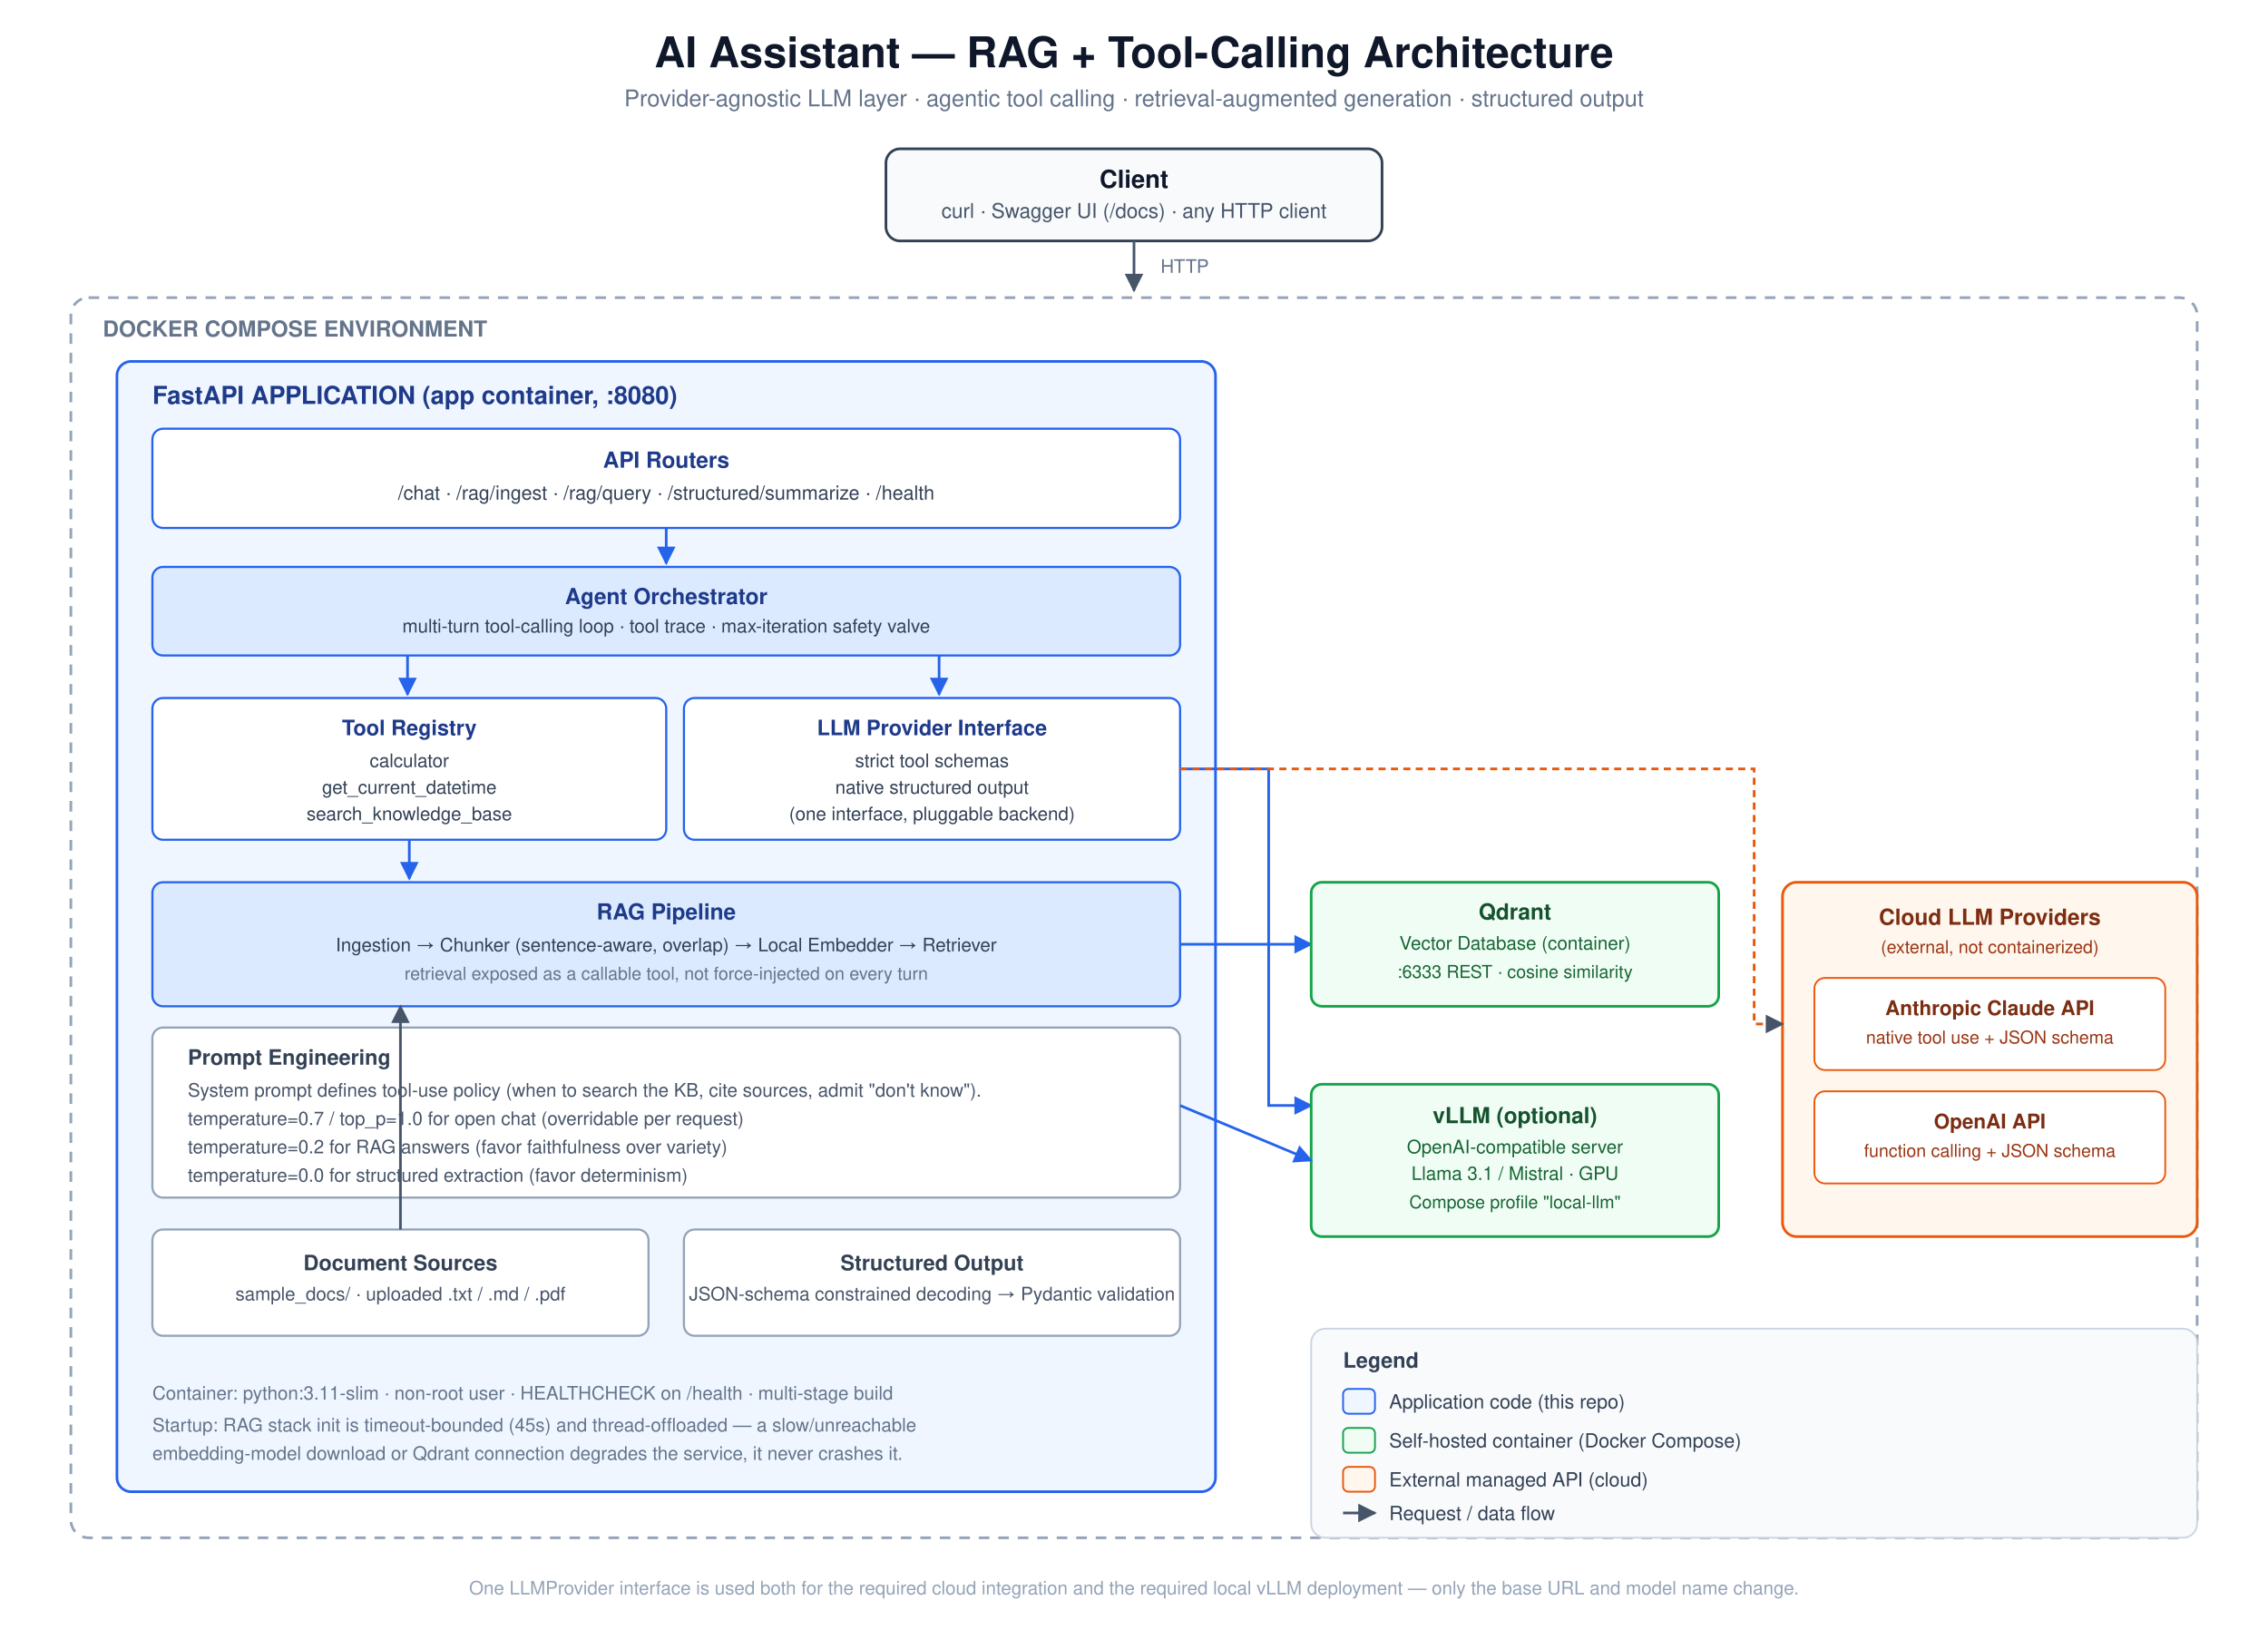
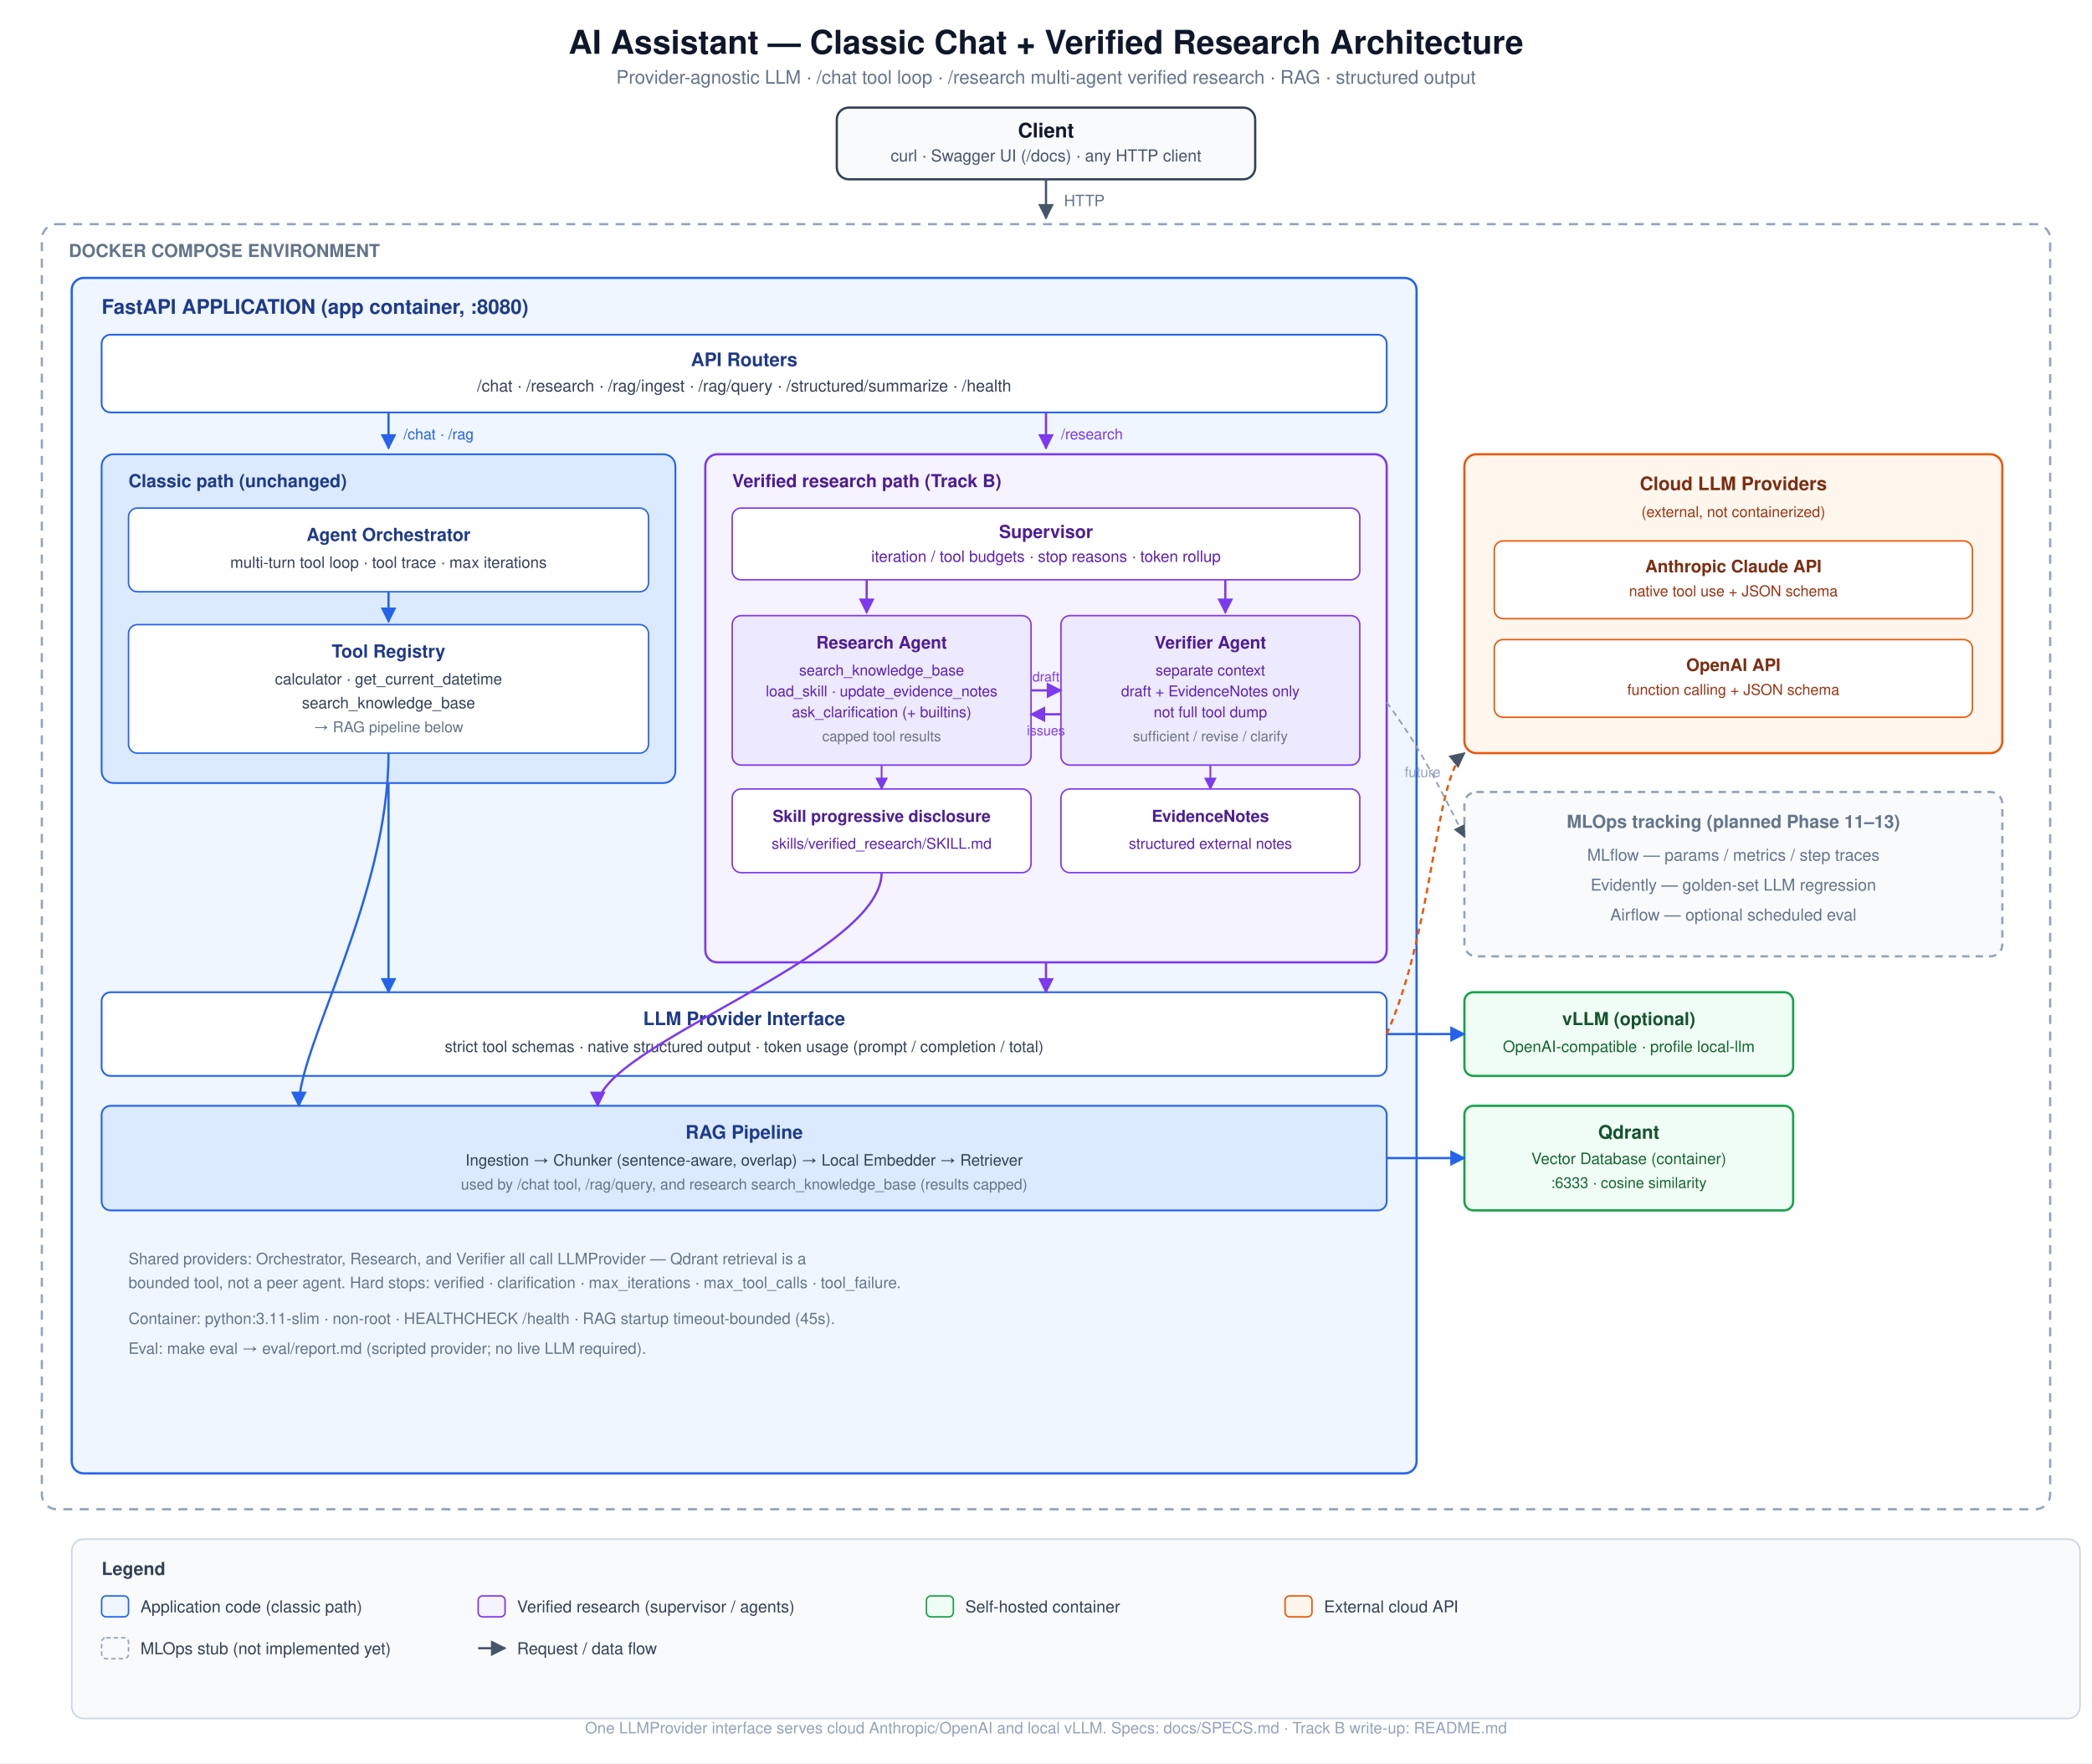
- <svg xmlns="http://www.w3.org/2000/svg" viewBox="0 0 1280 920" font-family="'Segoe UI', Helvetica, Arial, sans-serif">
+ <svg xmlns="http://www.w3.org/2000/svg" viewBox="0 0 1400 1180" font-family="'Segoe UI', Helvetica, Arial, sans-serif">
  <defs>
    <marker id="arrow" viewBox="0 0 10 10" refX="9" refY="5" markerWidth="7" markerHeight="7" orient="auto-start-reverse">
      <path d="M0,0 L10,5 L0,10 z" fill="#475569" />
    </marker>
    <marker id="arrowBlue" viewBox="0 0 10 10" refX="9" refY="5" markerWidth="7" markerHeight="7" orient="auto-start-reverse">
      <path d="M0,0 L10,5 L0,10 z" fill="#2563eb" />
    </marker>
+     <marker id="arrowPurple" viewBox="0 0 10 10" refX="9" refY="5" markerWidth="7" markerHeight="7" orient="auto-start-reverse">
+       <path d="M0,0 L10,5 L0,10 z" fill="#7c3aed" />
+     </marker>
  </defs>
-   <rect x="0" y="0" width="1280" height="920" fill="#ffffff" />
-   <text x="640" y="38" text-anchor="middle" font-size="24" font-weight="700" fill="#0f172a">AI Assistant — RAG + Tool-Calling Architecture</text>
-   <text x="640" y="60" text-anchor="middle" font-size="13" fill="#64748b">Provider-agnostic LLM layer · agentic tool calling · retrieval-augmented generation · structured output</text>
-   <rect x="500" y="84" width="280" height="52" rx="8" fill="#f8fafc" stroke="#334155" stroke-width="1.5" />
-   <text x="640" y="106" text-anchor="middle" font-size="14" font-weight="600" fill="#0f172a">Client</text>
-   <text x="640" y="123" text-anchor="middle" font-size="11.5" fill="#475569">curl · Swagger UI (/docs) · any HTTP client</text>
-   <line x1="640" y1="136" x2="640" y2="164" stroke="#475569" stroke-width="1.5" marker-end="url(#arrow)" />
-   <text x="655" y="154" font-size="10.5" fill="#64748b">HTTP</text>
-   <rect x="40" y="168" width="1200" height="700" rx="10" fill="none" stroke="#94a3b8" stroke-width="1.5" stroke-dasharray="6,5" />
-   <text x="58" y="190" font-size="12.5" font-weight="700" fill="#64748b">DOCKER COMPOSE ENVIRONMENT</text>
-   <rect x="66" y="204" width="620" height="638" rx="8" fill="#eff6ff" stroke="#2563eb" stroke-width="1.5" />
-   <text x="86" y="228" font-size="14" font-weight="700" fill="#1e3a8a">FastAPI APPLICATION  (app container, :8080)</text>
-   <rect x="86" y="242" width="580" height="56" rx="6" fill="#ffffff" stroke="#2563eb" stroke-width="1.2" />
-   <text x="376" y="264" text-anchor="middle" font-size="12.5" font-weight="600" fill="#1e3a8a">API Routers</text>
-   <text x="376" y="282" text-anchor="middle" font-size="11" fill="#334155">/chat · /rag/ingest · /rag/query · /structured/summarize · /health</text>
-   <line x1="376" y1="298" x2="376" y2="318" stroke="#2563eb" stroke-width="1.5" marker-end="url(#arrowBlue)" />
-   <rect x="86" y="320" width="580" height="50" rx="6" fill="#dbeafe" stroke="#2563eb" stroke-width="1.2" />
-   <text x="376" y="341" text-anchor="middle" font-size="12.5" font-weight="700" fill="#1e3a8a">Agent Orchestrator</text>
-   <text x="376" y="357" text-anchor="middle" font-size="10.5" fill="#334155">multi-turn tool-calling loop · tool trace · max-iteration safety valve</text>
-   <line x1="230" y1="370" x2="230" y2="392" stroke="#2563eb" stroke-width="1.5" marker-end="url(#arrowBlue)" />
-   <line x1="530" y1="370" x2="530" y2="392" stroke="#2563eb" stroke-width="1.5" marker-end="url(#arrowBlue)" />
-   <rect x="86" y="394" width="290" height="80" rx="6" fill="#ffffff" stroke="#2563eb" stroke-width="1.2" />
-   <text x="231" y="415" text-anchor="middle" font-size="12" font-weight="600" fill="#1e3a8a">Tool Registry</text>
-   <text x="231" y="433" text-anchor="middle" font-size="10.5" fill="#334155">calculator</text>
-   <text x="231" y="448" text-anchor="middle" font-size="10.5" fill="#334155">get_current_datetime</text>
-   <text x="231" y="463" text-anchor="middle" font-size="10.5" fill="#334155">search_knowledge_base</text>
-   <rect x="386" y="394" width="280" height="80" rx="6" fill="#ffffff" stroke="#2563eb" stroke-width="1.2" />
-   <text x="526" y="415" text-anchor="middle" font-size="12" font-weight="600" fill="#1e3a8a">LLM Provider Interface</text>
-   <text x="526" y="433" text-anchor="middle" font-size="10.5" fill="#334155">strict tool schemas</text>
-   <text x="526" y="448" text-anchor="middle" font-size="10.5" fill="#334155">native structured output</text>
-   <text x="526" y="463" text-anchor="middle" font-size="10.5" fill="#334155">(one interface, pluggable backend)</text>
-   <line x1="231" y1="474" x2="231" y2="496" stroke="#2563eb" stroke-width="1.5" marker-end="url(#arrowBlue)" />
-   <rect x="86" y="498" width="580" height="70" rx="6" fill="#dbeafe" stroke="#2563eb" stroke-width="1.2" />
-   <text x="376" y="519" text-anchor="middle" font-size="12.5" font-weight="700" fill="#1e3a8a">RAG Pipeline</text>
-   <text x="376" y="537" text-anchor="middle" font-size="10.5" fill="#334155">Ingestion  →  Chunker (sentence-aware, overlap)  →  Local Embedder  →  Retriever</text>
-   <text x="376" y="553" text-anchor="middle" font-size="10" fill="#64748b">retrieval exposed as a callable tool, not force-injected on every turn</text>
-   <line x1="666" y1="533" x2="740" y2="533" stroke="#2563eb" stroke-width="1.5" marker-end="url(#arrowBlue)" />
-   <path d="M666,434 h50 v190 h24" fill="none" stroke="#2563eb" stroke-width="1.5" marker-end="url(#arrowBlue)" />
-   <rect x="86" y="580" width="580" height="96" rx="6" fill="#ffffff" stroke="#94a3b8" stroke-width="1.2" />
-   <text x="106" y="601" font-size="12" font-weight="700" fill="#334155">Prompt Engineering</text>
-   <text x="106" y="619" font-size="10.5" fill="#475569">System prompt defines tool-use policy (when to search the KB, cite sources, admit "don't know").</text>
-   <text x="106" y="635" font-size="10.5" fill="#475569">temperature=0.7 / top_p=1.0 for open chat (overridable per request)</text>
-   <text x="106" y="651" font-size="10.5" fill="#475569">temperature=0.2 for RAG answers (favor faithfulness over variety)</text>
-   <text x="106" y="667" font-size="10.5" fill="#475569">temperature=0.0 for structured extraction (favor determinism)</text>
-   <rect x="86" y="694" width="280" height="60" rx="6" fill="#ffffff" stroke="#94a3b8" stroke-width="1.2" />
-   <text x="226" y="717" text-anchor="middle" font-size="12" font-weight="600" fill="#334155">Document Sources</text>
-   <text x="226" y="734" text-anchor="middle" font-size="10.5" fill="#475569">sample_docs/ · uploaded .txt / .md / .pdf</text>
-   <line x1="226" y1="694" x2="226" y2="568" stroke="#475569" stroke-width="1.5" marker-end="url(#arrow)" />
-   <rect x="386" y="694" width="280" height="60" rx="6" fill="#ffffff" stroke="#94a3b8" stroke-width="1.2" />
-   <text x="526" y="717" text-anchor="middle" font-size="12" font-weight="600" fill="#334155">Structured Output</text>
-   <text x="526" y="734" text-anchor="middle" font-size="10.5" fill="#475569">JSON-schema constrained decoding → Pydantic validation</text>
-   <text x="86" y="790" font-size="10.5" fill="#64748b">Container: python:3.11-slim · non-root user · HEALTHCHECK on /health · multi-stage build</text>
-   <text x="86" y="808" font-size="10.5" fill="#64748b">Startup: RAG stack init is timeout-bounded (45s) and thread-offloaded — a slow/unreachable</text>
-   <text x="86" y="824" font-size="10.5" fill="#64748b">embedding-model download or Qdrant connection degrades the service, it never crashes it.</text>
-   <rect x="740" y="498" width="230" height="70" rx="6" fill="#f0fdf4" stroke="#16a34a" stroke-width="1.5" />
-   <text x="855" y="519" text-anchor="middle" font-size="12.5" font-weight="700" fill="#14532d">Qdrant</text>
-   <text x="855" y="536" text-anchor="middle" font-size="10.5" fill="#166534">Vector Database (container)</text>
-   <text x="855" y="552" text-anchor="middle" font-size="10" fill="#166534">:6333 REST · cosine similarity</text>
-   <rect x="740" y="612" width="230" height="86" rx="6" fill="#f0fdf4" stroke="#16a34a" stroke-width="1.5" />
-   <text x="855" y="634" text-anchor="middle" font-size="12.5" font-weight="700" fill="#14532d">vLLM (optional)</text>
-   <text x="855" y="651" text-anchor="middle" font-size="10.5" fill="#166534">OpenAI-compatible server</text>
-   <text x="855" y="666" text-anchor="middle" font-size="10.5" fill="#166534">Llama 3.1 / Mistral · GPU</text>
-   <text x="855" y="682" text-anchor="middle" font-size="10" fill="#166534">Compose profile "local-llm"</text>
-   <line x1="666" y1="624" x2="740" y2="655" stroke="#2563eb" stroke-width="1.5" marker-end="url(#arrowBlue)" />
-   <rect x="1006" y="498" width="234" height="200" rx="8" fill="#fff7ed" stroke="#ea580c" stroke-width="1.5" />
-   <text x="1123" y="522" text-anchor="middle" font-size="12.5" font-weight="700" fill="#7c2d12">Cloud LLM Providers</text>
-   <text x="1123" y="538" text-anchor="middle" font-size="10" fill="#9a3412">(external, not containerized)</text>
-   <rect x="1024" y="552" width="198" height="52" rx="6" fill="#ffffff" stroke="#ea580c" stroke-width="1" />
-   <text x="1123" y="573" text-anchor="middle" font-size="11.5" font-weight="600" fill="#7c2d12">Anthropic Claude API</text>
-   <text x="1123" y="589" text-anchor="middle" font-size="10" fill="#9a3412">native tool use + JSON schema</text>
-   <rect x="1024" y="616" width="198" height="52" rx="6" fill="#ffffff" stroke="#ea580c" stroke-width="1" />
-   <text x="1123" y="637" text-anchor="middle" font-size="11.5" font-weight="600" fill="#7c2d12">OpenAI API</text>
-   <text x="1123" y="653" text-anchor="middle" font-size="10" fill="#9a3412">function calling + JSON schema</text>
-   <path d="M666,434 h324 v144 h16" fill="none" stroke="#ea580c" stroke-width="1.5" stroke-dasharray="4,3" marker-end="url(#arrow)" />
-   <rect x="740" y="750" width="500" height="118" rx="8" fill="#f8fafc" stroke="#cbd5e1" stroke-width="1" />
-   <text x="758" y="772" font-size="12" font-weight="700" fill="#334155">Legend</text>
-   <rect x="758" y="784" width="18" height="14" rx="3" fill="#eff6ff" stroke="#2563eb" />
-   <text x="784" y="795" font-size="11" fill="#334155">Application code (this repo)</text>
-   <rect x="758" y="806" width="18" height="14" rx="3" fill="#f0fdf4" stroke="#16a34a" />
-   <text x="784" y="817" font-size="11" fill="#334155">Self-hosted container (Docker Compose)</text>
-   <rect x="758" y="828" width="18" height="14" rx="3" fill="#fff7ed" stroke="#ea580c" />
-   <text x="784" y="839" font-size="11" fill="#334155">External managed API (cloud)</text>
-   <line x1="758" y1="854" x2="776" y2="854" stroke="#475569" stroke-width="1.5" marker-end="url(#arrow)" />
-   <text x="784" y="858" font-size="11" fill="#334155">Request / data flow</text>
-   <text x="640" y="900" text-anchor="middle" font-size="10.5" fill="#94a3b8">One LLMProvider interface is used both for the required cloud integration and the required local vLLM deployment — only the base URL and model name change.</text>
+   <rect x="0" y="0" width="1400" height="1180" fill="#ffffff" />
+   <text x="700" y="36" text-anchor="middle" font-size="22" font-weight="700" fill="#0f172a">AI Assistant — Classic Chat + Verified Research Architecture</text>
+   <text x="700" y="56" text-anchor="middle" font-size="12.5" fill="#64748b">Provider-agnostic LLM · /chat tool loop · /research multi-agent verified research · RAG · structured output</text>
+   <rect x="560" y="72" width="280" height="48" rx="8" fill="#f8fafc" stroke="#334155" stroke-width="1.5" />
+   <text x="700" y="92" text-anchor="middle" font-size="13.5" font-weight="600" fill="#0f172a">Client</text>
+   <text x="700" y="108" text-anchor="middle" font-size="11" fill="#475569">curl · Swagger UI (/docs) · any HTTP client</text>
+   <line x1="700" y1="120" x2="700" y2="146" stroke="#475569" stroke-width="1.5" marker-end="url(#arrow)" />
+   <text x="712" y="138" font-size="10.5" fill="#64748b">HTTP</text>
+   <rect x="28" y="150" width="1344" height="860" rx="10" fill="none" stroke="#94a3b8" stroke-width="1.5" stroke-dasharray="6,5" />
+   <text x="46" y="172" font-size="12" font-weight="700" fill="#64748b">DOCKER COMPOSE ENVIRONMENT</text>
+   <rect x="48" y="186" width="900" height="800" rx="8" fill="#eff6ff" stroke="#2563eb" stroke-width="1.5" />
+   <text x="68" y="210" font-size="13.5" font-weight="700" fill="#1e3a8a">FastAPI APPLICATION  (app container, :8080)</text>
+   <rect x="68" y="224" width="860" height="52" rx="6" fill="#ffffff" stroke="#2563eb" stroke-width="1.2" />
+   <text x="498" y="245" text-anchor="middle" font-size="12.5" font-weight="600" fill="#1e3a8a">API Routers</text>
+   <text x="498" y="262" text-anchor="middle" font-size="11" fill="#334155">/chat · /research · /rag/ingest · /rag/query · /structured/summarize · /health</text>
+   <line x1="260" y1="276" x2="260" y2="300" stroke="#2563eb" stroke-width="1.5" marker-end="url(#arrowBlue)" />
+   <line x1="700" y1="276" x2="700" y2="300" stroke="#7c3aed" stroke-width="1.5" marker-end="url(#arrowPurple)" />
+   <text x="270" y="294" font-size="10" fill="#2563eb">/chat · /rag</text>
+   <text x="710" y="294" font-size="10" fill="#7c3aed">/research</text>
+   <rect x="68" y="304" width="384" height="220" rx="8" fill="#dbeafe" stroke="#2563eb" stroke-width="1.2" />
+   <text x="86" y="326" font-size="12" font-weight="700" fill="#1e3a8a">Classic path (unchanged)</text>
+   <rect x="86" y="340" width="348" height="56" rx="6" fill="#ffffff" stroke="#2563eb" stroke-width="1" />
+   <text x="260" y="362" text-anchor="middle" font-size="12" font-weight="600" fill="#1e3a8a">Agent Orchestrator</text>
+   <text x="260" y="380" text-anchor="middle" font-size="10.5" fill="#334155">multi-turn tool loop · tool trace · max iterations</text>
+   <line x1="260" y1="396" x2="260" y2="416" stroke="#2563eb" stroke-width="1.5" marker-end="url(#arrowBlue)" />
+   <rect x="86" y="418" width="348" height="86" rx="6" fill="#ffffff" stroke="#2563eb" stroke-width="1" />
+   <text x="260" y="440" text-anchor="middle" font-size="12" font-weight="600" fill="#1e3a8a">Tool Registry</text>
+   <text x="260" y="458" text-anchor="middle" font-size="10.5" fill="#334155">calculator · get_current_datetime</text>
+   <text x="260" y="474" text-anchor="middle" font-size="10.5" fill="#334155">search_knowledge_base</text>
+   <text x="260" y="490" text-anchor="middle" font-size="10" fill="#64748b">→ RAG pipeline below</text>
+   <rect x="472" y="304" width="456" height="340" rx="8" fill="#f5f3ff" stroke="#7c3aed" stroke-width="1.5" />
+   <text x="490" y="326" font-size="12" font-weight="700" fill="#4c1d95">Verified research path (Track B)</text>
+   <rect x="490" y="340" width="420" height="48" rx="6" fill="#ffffff" stroke="#7c3aed" stroke-width="1" />
+   <text x="700" y="360" text-anchor="middle" font-size="12" font-weight="700" fill="#4c1d95">Supervisor</text>
+   <text x="700" y="376" text-anchor="middle" font-size="10.5" fill="#5b21b6">iteration / tool budgets · stop reasons · token rollup</text>
+   <line x1="580" y1="388" x2="580" y2="410" stroke="#7c3aed" stroke-width="1.5" marker-end="url(#arrowPurple)" />
+   <line x1="820" y1="388" x2="820" y2="410" stroke="#7c3aed" stroke-width="1.5" marker-end="url(#arrowPurple)" />
+   <rect x="490" y="412" width="200" height="100" rx="6" fill="#ede9fe" stroke="#7c3aed" stroke-width="1" />
+   <text x="590" y="434" text-anchor="middle" font-size="11.5" font-weight="700" fill="#4c1d95">Research Agent</text>
+   <text x="590" y="452" text-anchor="middle" font-size="10" fill="#5b21b6">search_knowledge_base</text>
+   <text x="590" y="466" text-anchor="middle" font-size="10" fill="#5b21b6">load_skill · update_evidence_notes</text>
+   <text x="590" y="480" text-anchor="middle" font-size="10" fill="#5b21b6">ask_clarification (+ builtins)</text>
+   <text x="590" y="496" text-anchor="middle" font-size="9.5" fill="#6b7280">capped tool results</text>
+   <rect x="710" y="412" width="200" height="100" rx="6" fill="#ede9fe" stroke="#7c3aed" stroke-width="1" />
+   <text x="810" y="434" text-anchor="middle" font-size="11.5" font-weight="700" fill="#4c1d95">Verifier Agent</text>
+   <text x="810" y="452" text-anchor="middle" font-size="10" fill="#5b21b6">separate context</text>
+   <text x="810" y="466" text-anchor="middle" font-size="10" fill="#5b21b6">draft + EvidenceNotes only</text>
+   <text x="810" y="480" text-anchor="middle" font-size="10" fill="#5b21b6">not full tool dump</text>
+   <text x="810" y="496" text-anchor="middle" font-size="9.5" fill="#6b7280">sufficient / revise / clarify</text>
+   <path d="M690,462 h20" fill="none" stroke="#7c3aed" stroke-width="1.5" marker-end="url(#arrowPurple)" />
+   <path d="M710,478 h-20" fill="none" stroke="#7c3aed" stroke-width="1.5" marker-end="url(#arrowPurple)" />
+   <text x="700" y="456" text-anchor="middle" font-size="9" fill="#7c3aed">draft</text>
+   <text x="700" y="492" text-anchor="middle" font-size="9" fill="#7c3aed">issues</text>
+   <rect x="490" y="528" width="200" height="56" rx="6" fill="#ffffff" stroke="#7c3aed" stroke-width="1" />
+   <text x="590" y="550" text-anchor="middle" font-size="11" font-weight="600" fill="#4c1d95">Skill progressive disclosure</text>
+   <text x="590" y="568" text-anchor="middle" font-size="10" fill="#5b21b6">skills/verified_research/SKILL.md</text>
+   <rect x="710" y="528" width="200" height="56" rx="6" fill="#ffffff" stroke="#7c3aed" stroke-width="1" />
+   <text x="810" y="550" text-anchor="middle" font-size="11" font-weight="600" fill="#4c1d95">EvidenceNotes</text>
+   <text x="810" y="568" text-anchor="middle" font-size="10" fill="#5b21b6">structured external notes</text>
+   <line x1="590" y1="512" x2="590" y2="528" stroke="#7c3aed" stroke-width="1.2" marker-end="url(#arrowPurple)" />
+   <line x1="810" y1="512" x2="810" y2="528" stroke="#7c3aed" stroke-width="1.2" marker-end="url(#arrowPurple)" />
+   <line x1="590" y1="528" x2="590" y2="512" stroke="none" />
+   <rect x="68" y="664" width="860" height="56" rx="6" fill="#ffffff" stroke="#2563eb" stroke-width="1.2" />
+   <text x="498" y="686" text-anchor="middle" font-size="12.5" font-weight="700" fill="#1e3a8a">LLM Provider Interface</text>
+   <text x="498" y="704" text-anchor="middle" font-size="10.5" fill="#334155">strict tool schemas · native structured output · token usage (prompt / completion / total)</text>
+   <rect x="68" y="740" width="860" height="70" rx="6" fill="#dbeafe" stroke="#2563eb" stroke-width="1.2" />
+   <text x="498" y="762" text-anchor="middle" font-size="12.5" font-weight="700" fill="#1e3a8a">RAG Pipeline</text>
+   <text x="498" y="780" text-anchor="middle" font-size="10.5" fill="#334155">Ingestion → Chunker (sentence-aware, overlap) → Local Embedder → Retriever</text>
+   <text x="498" y="796" text-anchor="middle" font-size="10" fill="#64748b">used by /chat tool, /rag/query, and research search_knowledge_base (results capped)</text>
+   <text x="86" y="846" font-size="10.5" fill="#64748b">Shared providers: Orchestrator, Research, and Verifier all call LLMProvider — Qdrant retrieval is a</text>
+   <text x="86" y="862" font-size="10.5" fill="#64748b">bounded tool, not a peer agent. Hard stops: verified · clarification · max_iterations · max_tool_calls · tool_failure.</text>
+   <text x="86" y="886" font-size="10.5" fill="#64748b">Container: python:3.11-slim · non-root · HEALTHCHECK /health · RAG startup timeout-bounded (45s).</text>
+   <text x="86" y="906" font-size="10.5" fill="#64748b">Eval: make eval → eval/report.md (scripted provider; no live LLM required).</text>
+   <line x1="260" y1="524" x2="260" y2="664" stroke="#2563eb" stroke-width="1.5" marker-end="url(#arrowBlue)" />
+   <line x1="700" y1="644" x2="700" y2="664" stroke="#7c3aed" stroke-width="1.5" marker-end="url(#arrowPurple)" />
+   <path d="M260,504 C260,600 200,700 200,740" fill="none" stroke="#2563eb" stroke-width="1.5" marker-end="url(#arrowBlue)" />
+   <path d="M590,584 C590,640 400,700 400,740" fill="none" stroke="#7c3aed" stroke-width="1.5" marker-end="url(#arrowPurple)" />
+   <rect x="980" y="740" width="220" height="70" rx="6" fill="#f0fdf4" stroke="#16a34a" stroke-width="1.5" />
+   <text x="1090" y="762" text-anchor="middle" font-size="12.5" font-weight="700" fill="#14532d">Qdrant</text>
+   <text x="1090" y="779" text-anchor="middle" font-size="10.5" fill="#166534">Vector Database (container)</text>
+   <text x="1090" y="795" text-anchor="middle" font-size="10" fill="#166534">:6333 · cosine similarity</text>
+   <line x1="928" y1="775" x2="980" y2="775" stroke="#2563eb" stroke-width="1.5" marker-end="url(#arrowBlue)" />
+   <rect x="980" y="664" width="220" height="56" rx="6" fill="#f0fdf4" stroke="#16a34a" stroke-width="1.5" />
+   <text x="1090" y="686" text-anchor="middle" font-size="12" font-weight="700" fill="#14532d">vLLM (optional)</text>
+   <text x="1090" y="704" text-anchor="middle" font-size="10.5" fill="#166534">OpenAI-compatible · profile local-llm</text>
+   <line x1="928" y1="692" x2="980" y2="692" stroke="#2563eb" stroke-width="1.5" marker-end="url(#arrowBlue)" />
+   <rect x="980" y="304" width="360" height="200" rx="8" fill="#fff7ed" stroke="#ea580c" stroke-width="1.5" />
+   <text x="1160" y="328" text-anchor="middle" font-size="12.5" font-weight="700" fill="#7c2d12">Cloud LLM Providers</text>
+   <text x="1160" y="346" text-anchor="middle" font-size="10" fill="#9a3412">(external, not containerized)</text>
+   <rect x="1000" y="362" width="320" height="52" rx="6" fill="#ffffff" stroke="#ea580c" stroke-width="1" />
+   <text x="1160" y="383" text-anchor="middle" font-size="11.5" font-weight="600" fill="#7c2d12">Anthropic Claude API</text>
+   <text x="1160" y="399" text-anchor="middle" font-size="10" fill="#9a3412">native tool use + JSON schema</text>
+   <rect x="1000" y="428" width="320" height="52" rx="6" fill="#ffffff" stroke="#ea580c" stroke-width="1" />
+   <text x="1160" y="449" text-anchor="middle" font-size="11.5" font-weight="600" fill="#7c2d12">OpenAI API</text>
+   <text x="1160" y="465" text-anchor="middle" font-size="10" fill="#9a3412">function calling + JSON schema</text>
+   <path d="M928,692 C960,620 960,520 980,504" fill="none" stroke="#ea580c" stroke-width="1.5" stroke-dasharray="4,3" marker-end="url(#arrow)" />
+   <rect x="980" y="530" width="360" height="110" rx="8" fill="#f8fafc" stroke="#94a3b8" stroke-width="1.5" stroke-dasharray="5,4" />
+   <text x="1160" y="554" text-anchor="middle" font-size="12" font-weight="700" fill="#64748b">MLOps tracking (planned Phase 11–13)</text>
+   <text x="1160" y="576" text-anchor="middle" font-size="11" fill="#64748b">MLflow — params / metrics / step traces</text>
+   <text x="1160" y="596" text-anchor="middle" font-size="11" fill="#64748b">Evidently — golden-set LLM regression</text>
+   <text x="1160" y="616" text-anchor="middle" font-size="11" fill="#64748b">Airflow — optional scheduled eval</text>
+   <path d="M928,470 C950,500 960,520 980,560" fill="none" stroke="#94a3b8" stroke-width="1.2" stroke-dasharray="4,3" marker-end="url(#arrow)" />
+   <text x="940" y="520" font-size="9.5" fill="#94a3b8">future</text>
+   <rect x="48" y="1030" width="1344" height="120" rx="8" fill="#f8fafc" stroke="#cbd5e1" stroke-width="1" />
+   <text x="68" y="1054" font-size="12" font-weight="700" fill="#334155">Legend</text>
+   <rect x="68" y="1068" width="18" height="14" rx="3" fill="#eff6ff" stroke="#2563eb" />
+   <text x="94" y="1079" font-size="11" fill="#334155">Application code (classic path)</text>
+   <rect x="320" y="1068" width="18" height="14" rx="3" fill="#f5f3ff" stroke="#7c3aed" />
+   <text x="346" y="1079" font-size="11" fill="#334155">Verified research (supervisor / agents)</text>
+   <rect x="620" y="1068" width="18" height="14" rx="3" fill="#f0fdf4" stroke="#16a34a" />
+   <text x="646" y="1079" font-size="11" fill="#334155">Self-hosted container</text>
+   <rect x="860" y="1068" width="18" height="14" rx="3" fill="#fff7ed" stroke="#ea580c" />
+   <text x="886" y="1079" font-size="11" fill="#334155">External cloud API</text>
+   <rect x="68" y="1096" width="18" height="14" rx="3" fill="#f8fafc" stroke="#94a3b8" stroke-dasharray="3,2" />
+   <text x="94" y="1107" font-size="11" fill="#334155">MLOps stub (not implemented yet)</text>
+   <line x1="320" y1="1103" x2="338" y2="1103" stroke="#475569" stroke-width="1.5" marker-end="url(#arrow)" />
+   <text x="346" y="1107" font-size="11" fill="#334155">Request / data flow</text>
+   <text x="700" y="1160" text-anchor="middle" font-size="10.5" fill="#94a3b8">One LLMProvider interface serves cloud Anthropic/OpenAI and local vLLM. Specs: docs/SPECS.md · Track B write-up: README.md</text>
</svg>
